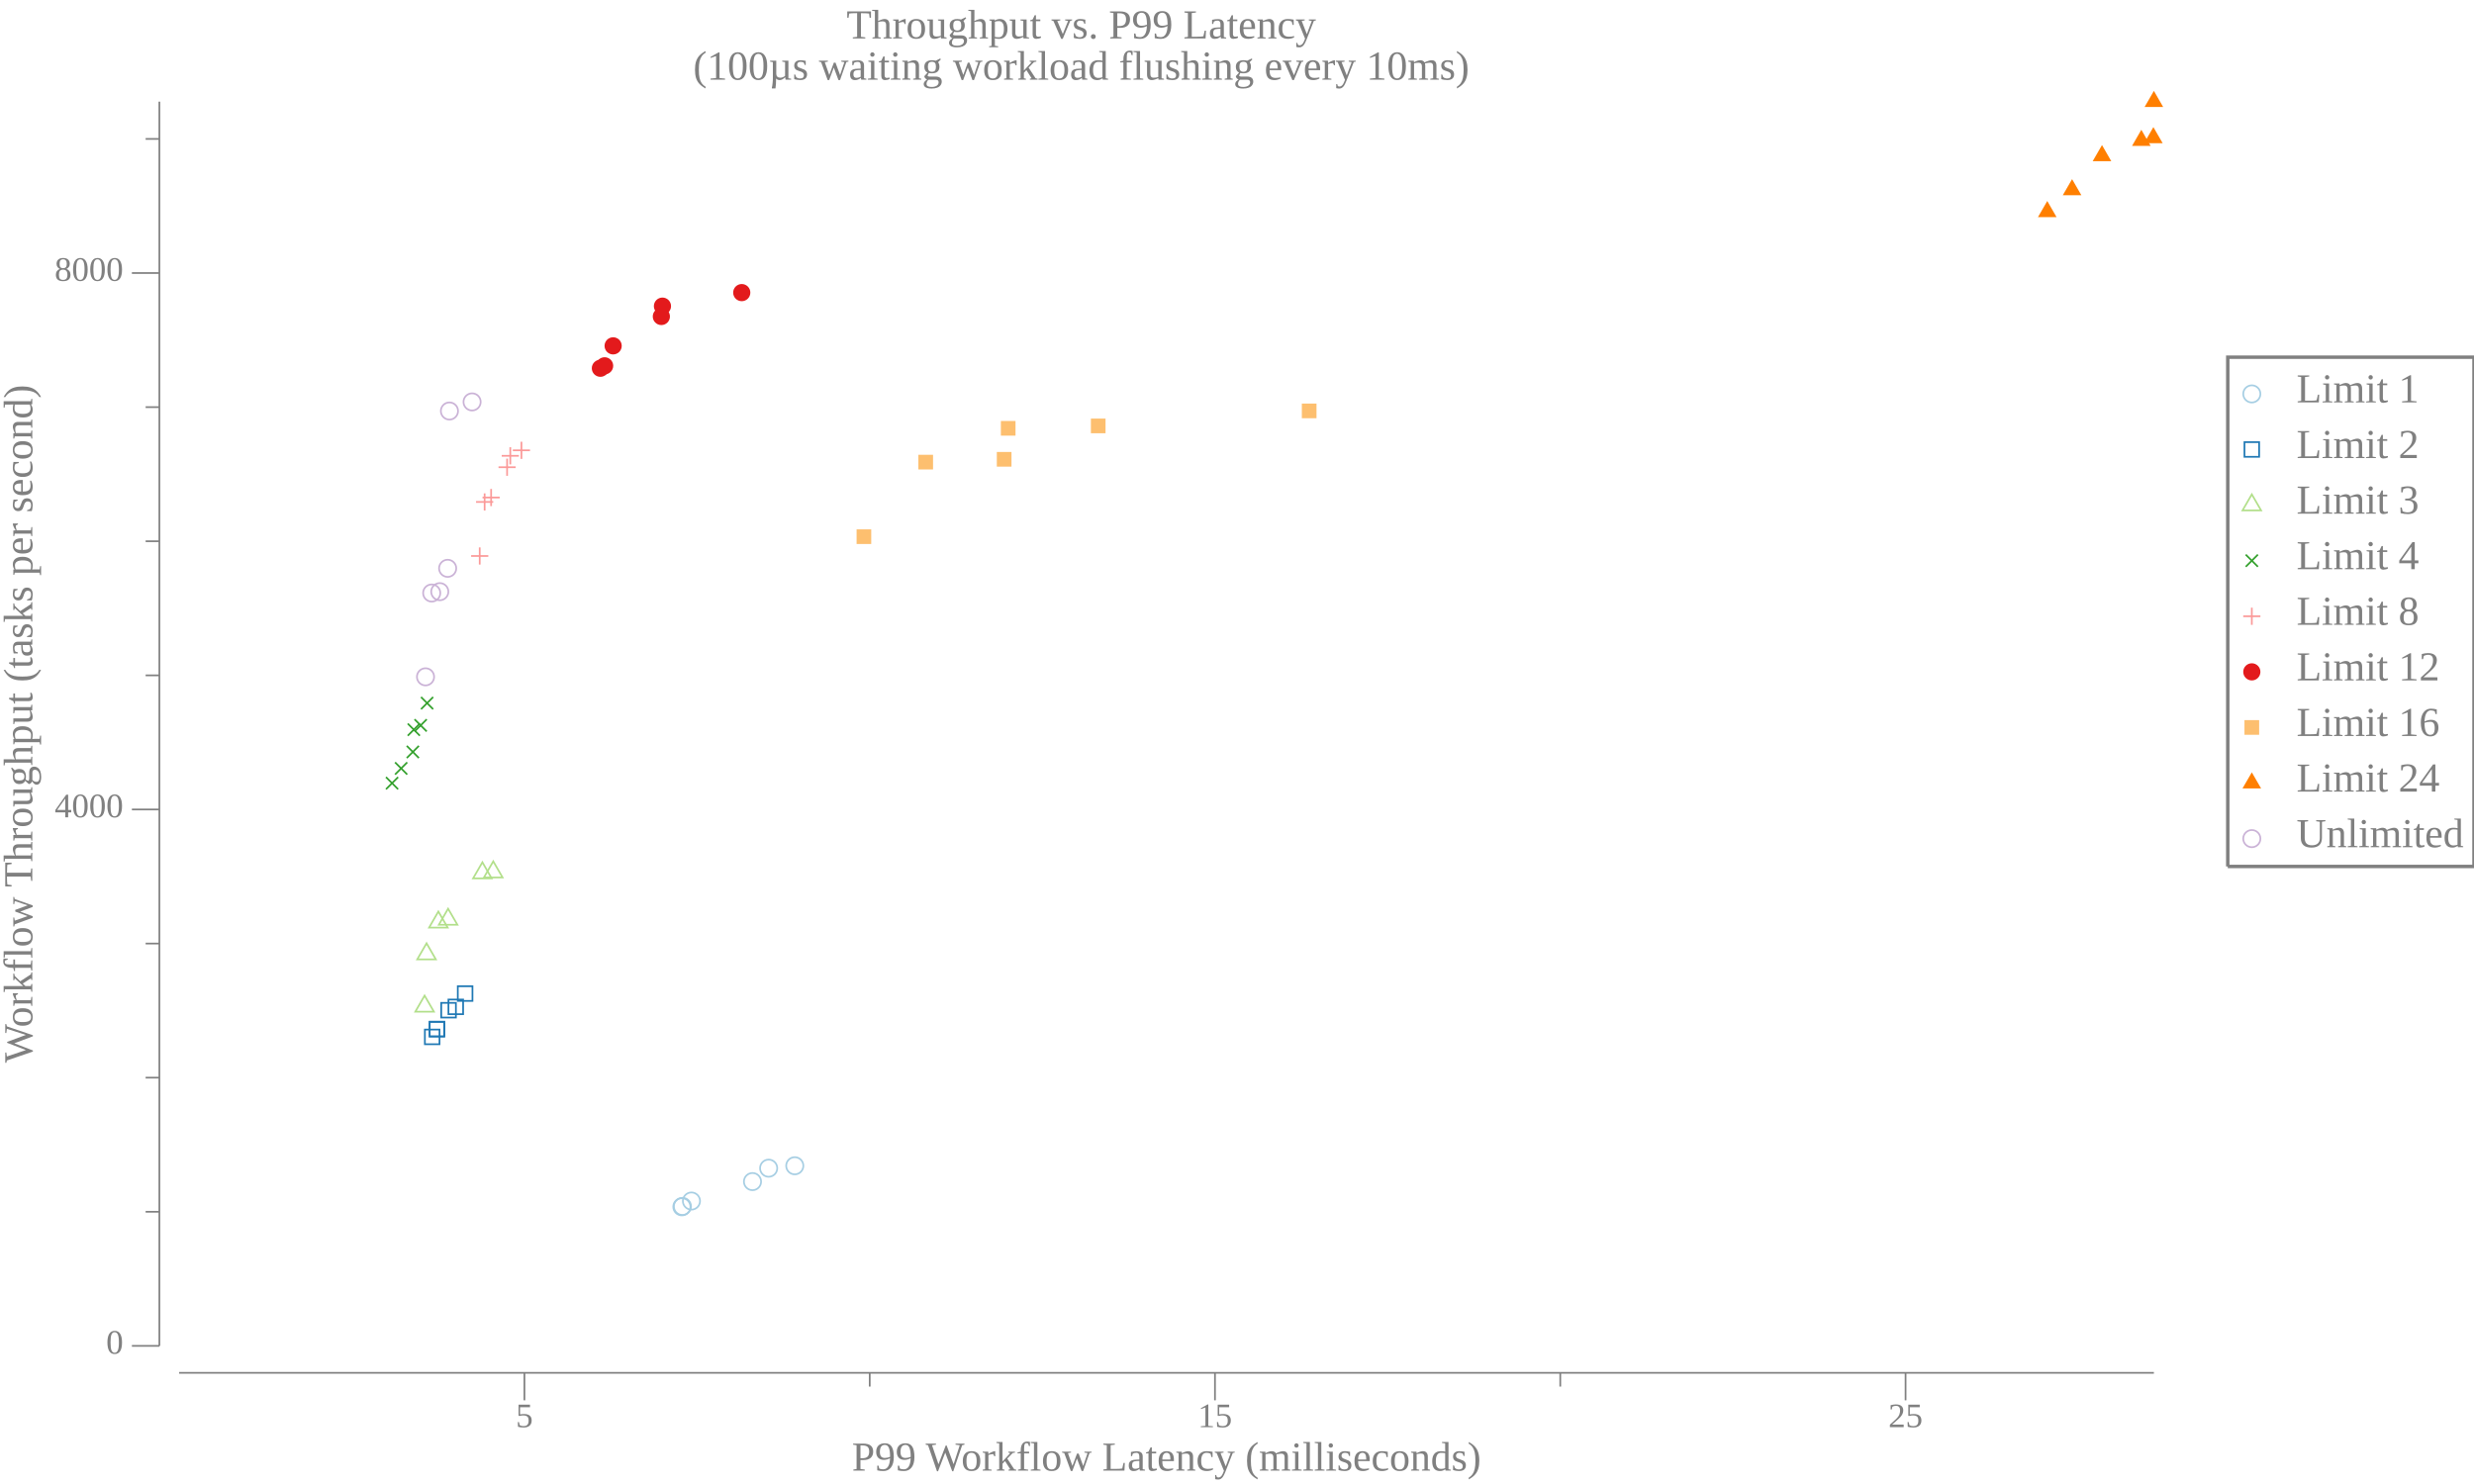
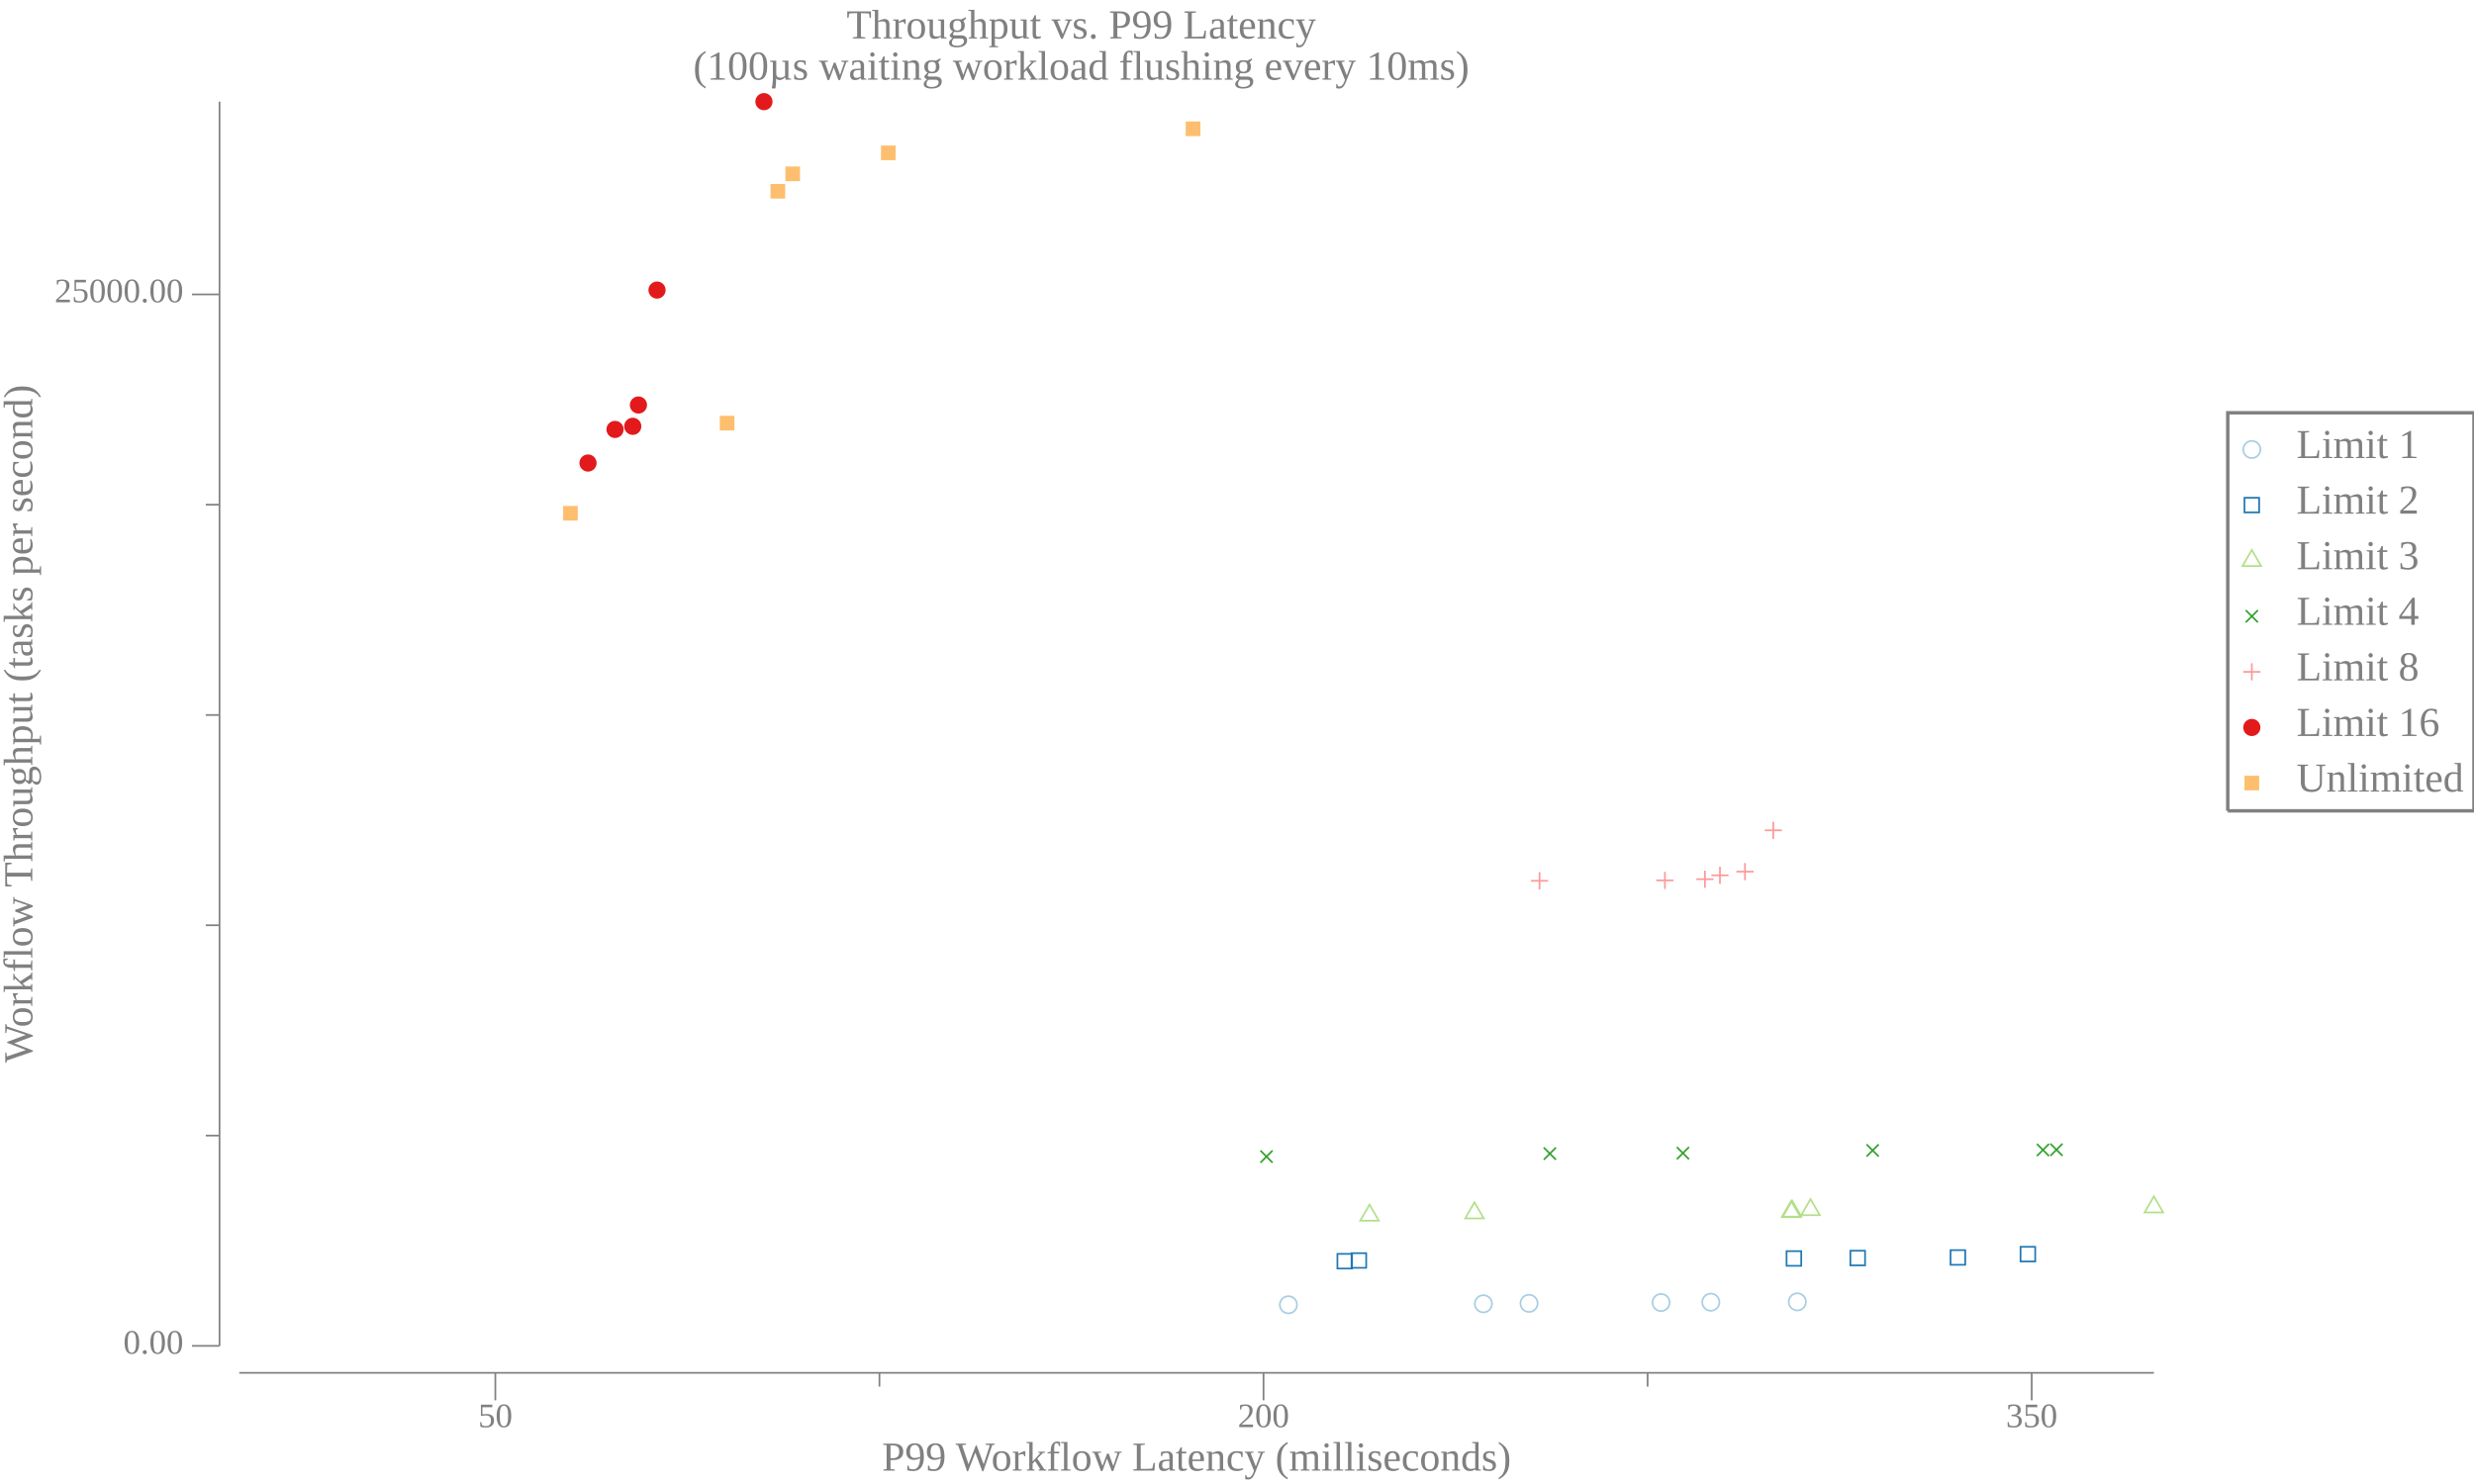
<svg xmlns="http://www.w3.org/2000/svg" width="720pt" height="432pt" viewBox="0 0 720 432">
  <g transform="scale(1, -1) translate(0, -432)">
-     <path d="M657.84,317.33A2.5,2.5 0 1 1 652.84,317.33A2.5,2.5 0 1 1 657.84,317.33Z" style="fill:none;stroke:#A6CEE3;stroke-width:0.5" />
-     <text x="668.34" y="-314.85" transform="scale(1, -1)" style="font-family:Liberation Serif;font-variant:normal;font-weight:normal;font-style:normal;font-size:12px;fill:#808080">Limit 1</text>
-     <path d="M653.2,299.02L657.47,299.02L657.47,303.29L653.2,303.29Z" style="fill:none;stroke:#1F78B4;stroke-width:0.5" />
-     <text x="668.34" y="-298.66" transform="scale(1, -1)" style="font-family:Liberation Serif;font-variant:normal;font-weight:normal;font-style:normal;font-size:12px;fill:#808080">Limit 2</text>
-     <path d="M655.34,288.09L652.63,283.41L658.04,283.41Z" style="fill:none;stroke:#B2DF8A;stroke-width:0.5" />
-     <text x="668.34" y="-282.48" transform="scale(1, -1)" style="font-family:Liberation Serif;font-variant:normal;font-weight:normal;font-style:normal;font-size:12px;fill:#808080">Limit 3</text>
-     <path d="M653.57,267.02L657.11,270.55" style="fill:none;stroke:#33A02C;stroke-width:0.5" />
-     <path d="M653.57,270.55L657.11,267.02" style="fill:none;stroke:#33A02C;stroke-width:0.5" />
-     <text x="668.34" y="-266.3" transform="scale(1, -1)" style="font-family:Liberation Serif;font-variant:normal;font-weight:normal;font-style:normal;font-size:12px;fill:#808080">Limit 4</text>
-     <path d="M655.34,255.1L655.34,250.1" style="fill:none;stroke:#FB9A99;stroke-width:0.5" />
-     <path d="M652.84,252.6L657.84,252.6" style="fill:none;stroke:#FB9A99;stroke-width:0.5" />
-     <text x="668.34" y="-250.11" transform="scale(1, -1)" style="font-family:Liberation Serif;font-variant:normal;font-weight:normal;font-style:normal;font-size:12px;fill:#808080">Limit 8</text>
-     <path d="M657.84,236.42A2.5,2.5 0 1 1 652.84,236.42A2.5,2.5 0 1 1 657.84,236.42Z" style="fill:#E31A1C" />
-     <text x="668.34" y="-233.93" transform="scale(1, -1)" style="font-family:Liberation Serif;font-variant:normal;font-weight:normal;font-style:normal;font-size:12px;fill:#808080">Limit 12</text>
-     <path d="M653.2,218.1L657.47,218.1L657.47,222.37L653.2,222.37Z" style="fill:#FDBF6F" />
+     <path d="M657.84,301.15A2.5,2.5 0 1 1 652.84,301.15A2.5,2.5 0 1 1 657.84,301.15Z" style="fill:none;stroke:#A6CEE3;stroke-width:0.5" />
+     <text x="668.34" y="-298.66" transform="scale(1, -1)" style="font-family:Liberation Serif;font-variant:normal;font-weight:normal;font-style:normal;font-size:12px;fill:#808080">Limit 1</text>
+     <path d="M653.2,282.83L657.47,282.83L657.47,287.1L653.2,287.1Z" style="fill:none;stroke:#1F78B4;stroke-width:0.5" />
+     <text x="668.34" y="-282.48" transform="scale(1, -1)" style="font-family:Liberation Serif;font-variant:normal;font-weight:normal;font-style:normal;font-size:12px;fill:#808080">Limit 2</text>
+     <path d="M655.34,271.91L652.63,267.22L658.04,267.22Z" style="fill:none;stroke:#B2DF8A;stroke-width:0.5" />
+     <text x="668.34" y="-266.3" transform="scale(1, -1)" style="font-family:Liberation Serif;font-variant:normal;font-weight:normal;font-style:normal;font-size:12px;fill:#808080">Limit 3</text>
+     <path d="M653.57,250.83L657.11,254.37" style="fill:none;stroke:#33A02C;stroke-width:0.5" />
+     <path d="M653.57,254.37L657.11,250.83" style="fill:none;stroke:#33A02C;stroke-width:0.5" />
+     <text x="668.34" y="-250.11" transform="scale(1, -1)" style="font-family:Liberation Serif;font-variant:normal;font-weight:normal;font-style:normal;font-size:12px;fill:#808080">Limit 4</text>
+     <path d="M655.34,238.92L655.34,233.92" style="fill:none;stroke:#FB9A99;stroke-width:0.5" />
+     <path d="M652.84,236.42L657.84,236.42" style="fill:none;stroke:#FB9A99;stroke-width:0.5" />
+     <text x="668.34" y="-233.93" transform="scale(1, -1)" style="font-family:Liberation Serif;font-variant:normal;font-weight:normal;font-style:normal;font-size:12px;fill:#808080">Limit 8</text>
+     <path d="M657.84,220.23A2.5,2.5 0 1 1 652.84,220.23A2.5,2.5 0 1 1 657.84,220.23Z" style="fill:#E31A1C" />
    <text x="668.34" y="-217.75" transform="scale(1, -1)" style="font-family:Liberation Serif;font-variant:normal;font-weight:normal;font-style:normal;font-size:12px;fill:#808080">Limit 16</text>
-     <path d="M655.34,207.17L652.63,202.49L658.04,202.49Z" style="fill:#FF7F00" />
-     <text x="668.34" y="-201.56" transform="scale(1, -1)" style="font-family:Liberation Serif;font-variant:normal;font-weight:normal;font-style:normal;font-size:12px;fill:#808080">Limit 24</text>
-     <path d="M657.84,187.87A2.5,2.5 0 1 1 652.84,187.87A2.5,2.5 0 1 1 657.84,187.87Z" style="fill:none;stroke:#CAB2D6;stroke-width:0.5" />
-     <text x="668.34" y="-185.38" transform="scale(1, -1)" style="font-family:Liberation Serif;font-variant:normal;font-weight:normal;font-style:normal;font-size:12px;fill:#808080">Unlimited</text>
-     <path d="M648.34,179.77L648.34,328.02L720,328.02L720,179.77L648.34,179.77" style="fill:none;stroke:#808080" />
+     <path d="M653.2,201.92L657.47,201.92L657.47,206.18L653.2,206.18Z" style="fill:#FDBF6F" />
+     <text x="668.34" y="-201.56" transform="scale(1, -1)" style="font-family:Liberation Serif;font-variant:normal;font-weight:normal;font-style:normal;font-size:12px;fill:#808080">Unlimited</text>
+     <path d="M648.34,195.96L648.34,311.84L720,311.84L720,195.96L648.34,195.96" style="fill:none;stroke:#808080" />
    <path d="M0,0L629.34,0L629.34,432L0,432Z" style="fill:#-8000000000000000-8000000000000000-8000000000000000;fill-opacity:0" />
    <text x="246.35" y="-420.81" transform="scale(1, -1)" style="font-family:Liberation Serif;font-variant:normal;font-weight:normal;font-style:normal;font-size:12px;fill:#808080">Throughput vs. P99 Latency</text>
    <text x="201.73" y="-408.81" transform="scale(1, -1)" style="font-family:Liberation Serif;font-variant:normal;font-weight:normal;font-style:normal;font-size:12px;fill:#808080">(100µs waiting workload flushing every 10ms)</text>
-     <text x="247.93" y="-3.902" transform="scale(1, -1)" style="font-family:Liberation Serif;font-variant:normal;font-weight:normal;font-style:normal;font-size:12px;fill:#808080">P99 Workflow Latency (milliseconds)</text>
-     <text x="150.12" y="-16.541" transform="scale(1, -1)" style="font-family:Liberation Serif;font-variant:normal;font-weight:normal;font-style:normal;font-size:10px;fill:#808080">5</text>
-     <text x="348.59" y="-16.541" transform="scale(1, -1)" style="font-family:Liberation Serif;font-variant:normal;font-weight:normal;font-style:normal;font-size:10px;fill:#808080">15</text>
-     <text x="549.57" y="-16.541" transform="scale(1, -1)" style="font-family:Liberation Serif;font-variant:normal;font-weight:normal;font-style:normal;font-size:10px;fill:#808080">25</text>
-     <path d="M152.62,24.363L152.62,32.363" style="fill:none;stroke:#808080;stroke-width:0.5" />
-     <path d="M353.59,24.363L353.59,32.363" style="fill:none;stroke:#808080;stroke-width:0.5" />
-     <path d="M554.57,24.363L554.57,32.363" style="fill:none;stroke:#808080;stroke-width:0.5" />
-     <path d="M253.11,28.363L253.11,32.363" style="fill:none;stroke:#808080;stroke-width:0.5" />
-     <path d="M454.08,28.363L454.08,32.363" style="fill:none;stroke:#808080;stroke-width:0.5" />
-     <path d="M52.135,32.363L626.84,32.363" style="fill:none;stroke:#808080;stroke-width:0.5" />
+     <text x="256.68" y="-3.902" transform="scale(1, -1)" style="font-family:Liberation Serif;font-variant:normal;font-weight:normal;font-style:normal;font-size:12px;fill:#808080">P99 Workflow Latency (milliseconds)</text>
+     <text x="139.16" y="-16.541" transform="scale(1, -1)" style="font-family:Liberation Serif;font-variant:normal;font-weight:normal;font-style:normal;font-size:10px;fill:#808080">50</text>
+     <text x="360.22" y="-16.541" transform="scale(1, -1)" style="font-family:Liberation Serif;font-variant:normal;font-weight:normal;font-style:normal;font-size:10px;fill:#808080">200</text>
+     <text x="583.78" y="-16.541" transform="scale(1, -1)" style="font-family:Liberation Serif;font-variant:normal;font-weight:normal;font-style:normal;font-size:10px;fill:#808080">350</text>
+     <path d="M144.16,24.363L144.16,32.363" style="fill:none;stroke:#808080;stroke-width:0.5" />
+     <path d="M367.72,24.363L367.72,32.363" style="fill:none;stroke:#808080;stroke-width:0.5" />
+     <path d="M591.28,24.363L591.28,32.363" style="fill:none;stroke:#808080;stroke-width:0.5" />
+     <path d="M255.94,28.363L255.94,32.363" style="fill:none;stroke:#808080;stroke-width:0.5" />
+     <path d="M479.5,28.363L479.5,32.363" style="fill:none;stroke:#808080;stroke-width:0.5" />
+     <path d="M69.635,32.363L626.84,32.363" style="fill:none;stroke:#808080;stroke-width:0.5" />
    <g transform="rotate(90)">
      <text x="122.59" y="9.387" transform="scale(1, -1)" style="font-family:Liberation Serif;font-variant:normal;font-weight:normal;font-style:normal;font-size:12px;fill:#808080">Workflow Throughput (tasks per second)</text>
    </g>
-     <text x="30.885" y="-37.924" transform="scale(1, -1)" style="font-family:Liberation Serif;font-variant:normal;font-weight:normal;font-style:normal;font-size:10px;fill:#808080">0</text>
-     <text x="15.885" y="-194.08" transform="scale(1, -1)" style="font-family:Liberation Serif;font-variant:normal;font-weight:normal;font-style:normal;font-size:10px;fill:#808080">4000</text>
-     <text x="15.885" y="-350.24" transform="scale(1, -1)" style="font-family:Liberation Serif;font-variant:normal;font-weight:normal;font-style:normal;font-size:10px;fill:#808080">8000</text>
-     <path d="M38.385,40.209L46.385,40.209" style="fill:none;stroke:#808080;stroke-width:0.5" />
-     <path d="M38.385,196.36L46.385,196.36" style="fill:none;stroke:#808080;stroke-width:0.5" />
-     <path d="M38.385,352.52L46.385,352.52" style="fill:none;stroke:#808080;stroke-width:0.5" />
-     <path d="M42.385,79.248L46.385,79.248" style="fill:none;stroke:#808080;stroke-width:0.5" />
-     <path d="M42.385,118.29L46.385,118.29" style="fill:none;stroke:#808080;stroke-width:0.5" />
-     <path d="M42.385,157.33L46.385,157.33" style="fill:none;stroke:#808080;stroke-width:0.5" />
-     <path d="M42.385,235.4L46.385,235.4" style="fill:none;stroke:#808080;stroke-width:0.5" />
-     <path d="M42.385,274.44L46.385,274.44" style="fill:none;stroke:#808080;stroke-width:0.5" />
-     <path d="M42.385,313.48L46.385,313.48" style="fill:none;stroke:#808080;stroke-width:0.5" />
-     <path d="M42.385,391.56L46.385,391.56" style="fill:none;stroke:#808080;stroke-width:0.5" />
-     <path d="M46.385,40.209L46.385,402.41" style="fill:none;stroke:#808080;stroke-width:0.5" />
-     <path d="M200.94,80.692A2.5,2.5 0 1 1 195.94,80.692A2.5,2.5 0 1 1 200.94,80.692Z" style="fill:none;stroke:#A6CEE3;stroke-width:0.5" />
-     <path d="M201.11,80.809A2.5,2.5 0 1 1 196.11,80.809A2.5,2.5 0 1 1 201.11,80.809Z" style="fill:none;stroke:#A6CEE3;stroke-width:0.5" />
-     <path d="M203.73,82.371A2.5,2.5 0 1 1 198.73,82.371A2.5,2.5 0 1 1 203.73,82.371Z" style="fill:none;stroke:#A6CEE3;stroke-width:0.5" />
-     <path d="M221.5,88.032A2.5,2.5 0 1 1 216.5,88.032A2.5,2.5 0 1 1 221.5,88.032Z" style="fill:none;stroke:#A6CEE3;stroke-width:0.5" />
-     <path d="M226.2,91.936A2.5,2.5 0 1 1 221.2,91.936A2.5,2.5 0 1 1 226.2,91.936Z" style="fill:none;stroke:#A6CEE3;stroke-width:0.5" />
-     <path d="M233.8,92.638A2.5,2.5 0 1 1 228.8,92.638A2.5,2.5 0 1 1 233.8,92.638Z" style="fill:none;stroke:#A6CEE3;stroke-width:0.5" />
-     <path d="M123.65,128.02L127.91,128.02L127.91,132.29L123.65,132.29Z" style="fill:none;stroke:#1F78B4;stroke-width:0.5" />
-     <path d="M125.02,130.25L129.28,130.25L129.28,134.51L125.02,134.51Z" style="fill:none;stroke:#1F78B4;stroke-width:0.5" />
-     <path d="M125.05,130.32L129.32,130.32L129.32,134.59L125.05,134.59Z" style="fill:none;stroke:#1F78B4;stroke-width:0.5" />
-     <path d="M128.41,135.79L132.68,135.79L132.68,140.06L128.41,140.06Z" style="fill:none;stroke:#1F78B4;stroke-width:0.5" />
-     <path d="M130.51,136.77L134.78,136.77L134.78,141.03L130.51,141.03Z" style="fill:none;stroke:#1F78B4;stroke-width:0.5" />
-     <path d="M133.23,140.63L137.5,140.63L137.5,144.9L133.23,144.9Z" style="fill:none;stroke:#1F78B4;stroke-width:0.5" />
-     <path d="M123.57,142.18L120.87,137.49L126.28,137.49Z" style="fill:none;stroke:#B2DF8A;stroke-width:0.5" />
-     <path d="M124.14,157.41L121.43,152.72L126.84,152.72Z" style="fill:none;stroke:#B2DF8A;stroke-width:0.5" />
-     <path d="M127.58,166.66L124.88,161.97L130.29,161.97Z" style="fill:none;stroke:#B2DF8A;stroke-width:0.5" />
-     <path d="M130.41,167.48L127.71,162.79L133.12,162.79Z" style="fill:none;stroke:#B2DF8A;stroke-width:0.5" />
-     <path d="M140.39,180.99L137.68,176.3L143.09,176.3Z" style="fill:none;stroke:#B2DF8A;stroke-width:0.5" />
-     <path d="M143.55,181.26L140.84,176.57L146.26,176.57Z" style="fill:none;stroke:#B2DF8A;stroke-width:0.5" />
-     <path d="M112.33,202.25L115.86,205.78" style="fill:none;stroke:#33A02C;stroke-width:0.5" />
-     <path d="M112.33,205.78L115.86,202.25" style="fill:none;stroke:#33A02C;stroke-width:0.5" />
-     <path d="M114.97,206.54L118.51,210.08" style="fill:none;stroke:#33A02C;stroke-width:0.5" />
-     <path d="M114.97,210.08L118.51,206.54" style="fill:none;stroke:#33A02C;stroke-width:0.5" />
-     <path d="M118.38,211.34L121.91,214.88" style="fill:none;stroke:#33A02C;stroke-width:0.5" />
-     <path d="M118.38,214.88L121.91,211.34" style="fill:none;stroke:#33A02C;stroke-width:0.5" />
-     <path d="M118.66,217.83L122.19,221.36" style="fill:none;stroke:#33A02C;stroke-width:0.5" />
-     <path d="M118.66,221.36L122.19,217.83" style="fill:none;stroke:#33A02C;stroke-width:0.5" />
-     <path d="M120.65,219.07L124.19,222.61" style="fill:none;stroke:#33A02C;stroke-width:0.5" />
-     <path d="M120.65,222.61L124.19,219.07" style="fill:none;stroke:#33A02C;stroke-width:0.5" />
-     <path d="M122.53,225.55L126.06,229.09" style="fill:none;stroke:#33A02C;stroke-width:0.5" />
-     <path d="M122.53,229.09L126.06,225.55" style="fill:none;stroke:#33A02C;stroke-width:0.5" />
-     <path d="M139.61,272.65L139.61,267.65" style="fill:none;stroke:#FB9A99;stroke-width:0.5" />
-     <path d="M137.11,270.15L142.11,270.15" style="fill:none;stroke:#FB9A99;stroke-width:0.5" />
-     <path d="M141.04,288.38L141.04,283.38" style="fill:none;stroke:#FB9A99;stroke-width:0.5" />
-     <path d="M138.54,285.88L143.54,285.88" style="fill:none;stroke:#FB9A99;stroke-width:0.5" />
-     <path d="M142.93,289.67L142.93,284.67" style="fill:none;stroke:#FB9A99;stroke-width:0.5" />
-     <path d="M140.43,287.17L145.43,287.17" style="fill:none;stroke:#FB9A99;stroke-width:0.5" />
-     <path d="M147.58,298.49L147.58,293.49" style="fill:none;stroke:#FB9A99;stroke-width:0.5" />
-     <path d="M145.08,295.99L150.08,295.99" style="fill:none;stroke:#FB9A99;stroke-width:0.5" />
-     <path d="M148.51,301.81L148.51,296.81" style="fill:none;stroke:#FB9A99;stroke-width:0.5" />
-     <path d="M146.01,299.31L151.01,299.31" style="fill:none;stroke:#FB9A99;stroke-width:0.5" />
-     <path d="M151.75,303.41L151.75,298.41" style="fill:none;stroke:#FB9A99;stroke-width:0.5" />
-     <path d="M149.25,300.91L154.25,300.91" style="fill:none;stroke:#FB9A99;stroke-width:0.5" />
-     <path d="M177.23,324.8A2.5,2.5 0 1 1 172.23,324.8A2.5,2.5 0 1 1 177.23,324.8Z" style="fill:#E31A1C" />
-     <path d="M178.46,325.51A2.5,2.5 0 1 1 173.46,325.51A2.5,2.5 0 1 1 178.46,325.51Z" style="fill:#E31A1C" />
-     <path d="M180.94,331.32A2.5,2.5 0 1 1 175.94,331.32A2.5,2.5 0 1 1 180.94,331.32Z" style="fill:#E31A1C" />
-     <path d="M194.97,339.87A2.5,2.5 0 1 1 189.97,339.87A2.5,2.5 0 1 1 194.97,339.87Z" style="fill:#E31A1C" />
-     <path d="M195.29,342.88A2.5,2.5 0 1 1 190.29,342.88A2.5,2.5 0 1 1 195.29,342.88Z" style="fill:#E31A1C" />
-     <path d="M218.37,346.82A2.5,2.5 0 1 1 213.37,346.82A2.5,2.5 0 1 1 218.37,346.82Z" style="fill:#E31A1C" />
-     <path d="M249.29,273.64L253.55,273.64L253.55,277.9L249.29,277.9Z" style="fill:#FDBF6F" />
-     <path d="M267.27,295.34L271.54,295.34L271.54,299.61L267.27,299.61Z" style="fill:#FDBF6F" />
-     <path d="M290.1,296.16L294.37,296.16L294.37,300.43L290.1,300.43Z" style="fill:#FDBF6F" />
-     <path d="M291.28,305.18L295.54,305.18L295.54,309.45L291.28,309.45Z" style="fill:#FDBF6F" />
-     <path d="M317.48,305.88L321.74,305.88L321.74,310.15L317.48,310.15Z" style="fill:#FDBF6F" />
-     <path d="M378.87,310.25L383.14,310.25L383.14,314.52L378.87,314.52Z" style="fill:#FDBF6F" />
-     <path d="M595.81,373.49L593.1,368.8L598.51,368.8Z" style="fill:#FF7F00" />
-     <path d="M603.03,379.85L600.32,375.16L605.74,375.16Z" style="fill:#FF7F00" />
-     <path d="M611.74,389.77L609.03,385.08L614.44,385.08Z" style="fill:#FF7F00" />
-     <path d="M623.19,394.22L620.48,389.53L625.89,389.53Z" style="fill:#FF7F00" />
-     <path d="M626.69,395L623.99,390.31L629.4,390.31Z" style="fill:#FF7F00" />
-     <path d="M626.84,405.54L624.13,400.85L629.54,400.85Z" style="fill:#FF7F00" />
-     <path d="M126.34,234.97A2.5,2.5 0 1 1 121.34,234.97A2.5,2.5 0 1 1 126.34,234.97Z" style="fill:none;stroke:#CAB2D6;stroke-width:0.5" />
-     <path d="M128.14,259.37A2.5,2.5 0 1 1 123.14,259.37A2.5,2.5 0 1 1 128.14,259.37Z" style="fill:none;stroke:#CAB2D6;stroke-width:0.5" />
-     <path d="M130.49,259.76A2.5,2.5 0 1 1 125.49,259.76A2.5,2.5 0 1 1 130.49,259.76Z" style="fill:none;stroke:#CAB2D6;stroke-width:0.5" />
-     <path d="M132.78,266.56A2.5,2.5 0 1 1 127.78,266.56A2.5,2.5 0 1 1 132.78,266.56Z" style="fill:none;stroke:#CAB2D6;stroke-width:0.5" />
-     <path d="M133.3,312.35A2.5,2.5 0 1 1 128.3,312.35A2.5,2.5 0 1 1 133.3,312.35Z" style="fill:none;stroke:#CAB2D6;stroke-width:0.5" />
-     <path d="M139.89,315A2.5,2.5 0 1 1 134.89,315A2.5,2.5 0 1 1 139.89,315Z" style="fill:none;stroke:#CAB2D6;stroke-width:0.5" />
+     <text x="35.885" y="-37.924" transform="scale(1, -1)" style="font-family:Liberation Serif;font-variant:normal;font-weight:normal;font-style:normal;font-size:10px;fill:#808080">0.00</text>
+     <text x="15.885" y="-344.01" transform="scale(1, -1)" style="font-family:Liberation Serif;font-variant:normal;font-weight:normal;font-style:normal;font-size:10px;fill:#808080">25000.00</text>
+     <path d="M55.885,40.209L63.885,40.209" style="fill:none;stroke:#808080;stroke-width:0.5" />
+     <path d="M55.885,346.3L63.885,346.3" style="fill:none;stroke:#808080;stroke-width:0.5" />
+     <path d="M59.885,101.43L63.885,101.43" style="fill:none;stroke:#808080;stroke-width:0.5" />
+     <path d="M59.885,162.65L63.885,162.65" style="fill:none;stroke:#808080;stroke-width:0.5" />
+     <path d="M59.885,223.86L63.885,223.86" style="fill:none;stroke:#808080;stroke-width:0.5" />
+     <path d="M59.885,285.08L63.885,285.08" style="fill:none;stroke:#808080;stroke-width:0.5" />
+     <path d="M63.885,40.209L63.885,402.41" style="fill:none;stroke:#808080;stroke-width:0.5" />
+     <path d="M377.46,52.177A2.5,2.5 0 1 1 372.46,52.177A2.5,2.5 0 1 1 377.46,52.177Z" style="fill:none;stroke:#A6CEE3;stroke-width:0.5" />
+     <path d="M434.21,52.465A2.5,2.5 0 1 1 429.21,52.465A2.5,2.5 0 1 1 434.21,52.465Z" style="fill:none;stroke:#A6CEE3;stroke-width:0.5" />
+     <path d="M447.49,52.587A2.5,2.5 0 1 1 442.49,52.587A2.5,2.5 0 1 1 447.49,52.587Z" style="fill:none;stroke:#A6CEE3;stroke-width:0.5" />
+     <path d="M485.91,52.832A2.5,2.5 0 1 1 480.91,52.832A2.5,2.5 0 1 1 485.91,52.832Z" style="fill:none;stroke:#A6CEE3;stroke-width:0.5" />
+     <path d="M500.4,52.93A2.5,2.5 0 1 1 495.4,52.93A2.5,2.5 0 1 1 500.4,52.93Z" style="fill:none;stroke:#A6CEE3;stroke-width:0.5" />
+     <path d="M525.57,53.028A2.5,2.5 0 1 1 520.57,53.028A2.5,2.5 0 1 1 525.57,53.028Z" style="fill:none;stroke:#A6CEE3;stroke-width:0.5" />
+     <path d="M389.22,62.722L393.48,62.722L393.48,66.989L389.22,66.989Z" style="fill:none;stroke:#1F78B4;stroke-width:0.5" />
+     <path d="M393.33,62.93L397.6,62.93L397.6,67.197L393.33,67.197Z" style="fill:none;stroke:#1F78B4;stroke-width:0.5" />
+     <path d="M519.94,63.517L524.21,63.517L524.21,67.785L519.94,67.785Z" style="fill:none;stroke:#1F78B4;stroke-width:0.5" />
+     <path d="M538.51,63.64L542.78,63.64L542.78,67.908L538.51,67.908Z" style="fill:none;stroke:#1F78B4;stroke-width:0.5" />
+     <path d="M567.66,63.811L571.93,63.811L571.93,68.079L567.66,68.079Z" style="fill:none;stroke:#1F78B4;stroke-width:0.5" />
+     <path d="M588.03,64.778L592.3,64.778L592.3,69.046L588.03,69.046Z" style="fill:none;stroke:#1F78B4;stroke-width:0.5" />
+     <path d="M398.57,81.326L395.86,76.638L401.28,76.638Z" style="fill:none;stroke:#B2DF8A;stroke-width:0.5" />
+     <path d="M429.11,81.999L426.41,77.312L431.82,77.312Z" style="fill:none;stroke:#B2DF8A;stroke-width:0.5" />
+     <path d="M521.26,82.379L518.55,77.691L523.97,77.691Z" style="fill:none;stroke:#B2DF8A;stroke-width:0.5" />
+     <path d="M521.56,82.526L518.85,77.838L524.26,77.838Z" style="fill:none;stroke:#B2DF8A;stroke-width:0.5" />
+     <path d="M526.91,82.942L524.2,78.255L529.62,78.255Z" style="fill:none;stroke:#B2DF8A;stroke-width:0.5" />
+     <path d="M626.84,83.726L624.13,79.038L629.54,79.038Z" style="fill:none;stroke:#B2DF8A;stroke-width:0.5" />
+     <path d="M366.81,93.538L370.35,97.073" style="fill:none;stroke:#33A02C;stroke-width:0.5" />
+     <path d="M366.81,97.073L370.35,93.538" style="fill:none;stroke:#33A02C;stroke-width:0.5" />
+     <path d="M449.28,94.407L452.82,97.942" style="fill:none;stroke:#33A02C;stroke-width:0.5" />
+     <path d="M449.28,97.942L452.82,94.407" style="fill:none;stroke:#33A02C;stroke-width:0.5" />
+     <path d="M488.01,94.542L491.54,98.077" style="fill:none;stroke:#33A02C;stroke-width:0.5" />
+     <path d="M488.01,98.077L491.54,94.542" style="fill:none;stroke:#33A02C;stroke-width:0.5" />
+     <path d="M543.21,95.337L546.75,98.873" style="fill:none;stroke:#33A02C;stroke-width:0.5" />
+     <path d="M543.21,98.873L546.75,95.337" style="fill:none;stroke:#33A02C;stroke-width:0.5" />
+     <path d="M592.78,95.472L596.32,99.008" style="fill:none;stroke:#33A02C;stroke-width:0.5" />
+     <path d="M592.78,99.008L596.32,95.472" style="fill:none;stroke:#33A02C;stroke-width:0.5" />
+     <path d="M596.72,95.533L600.25,99.069" style="fill:none;stroke:#33A02C;stroke-width:0.5" />
+     <path d="M596.72,99.069L600.25,95.533" style="fill:none;stroke:#33A02C;stroke-width:0.5" />
+     <path d="M448.05,178.09L448.05,173.09" style="fill:none;stroke:#FB9A99;stroke-width:0.5" />
+     <path d="M445.55,175.59L450.55,175.59" style="fill:none;stroke:#FB9A99;stroke-width:0.5" />
+     <path d="M484.54,178.22L484.54,173.22" style="fill:none;stroke:#FB9A99;stroke-width:0.5" />
+     <path d="M482.04,175.72L487.04,175.72" style="fill:none;stroke:#FB9A99;stroke-width:0.5" />
+     <path d="M496.18,178.56L496.18,173.56" style="fill:none;stroke:#FB9A99;stroke-width:0.5" />
+     <path d="M493.68,176.06L498.68,176.06" style="fill:none;stroke:#FB9A99;stroke-width:0.5" />
+     <path d="M500.55,179.69L500.55,174.69" style="fill:none;stroke:#FB9A99;stroke-width:0.5" />
+     <path d="M498.05,177.19L503.05,177.19" style="fill:none;stroke:#FB9A99;stroke-width:0.5" />
+     <path d="M507.84,180.76L507.84,175.76" style="fill:none;stroke:#FB9A99;stroke-width:0.5" />
+     <path d="M505.34,178.26L510.34,178.26" style="fill:none;stroke:#FB9A99;stroke-width:0.5" />
+     <path d="M516.07,192.79L516.07,187.79" style="fill:none;stroke:#FB9A99;stroke-width:0.5" />
+     <path d="M513.57,190.29L518.57,190.29" style="fill:none;stroke:#FB9A99;stroke-width:0.5" />
+     <path d="M173.63,297.21A2.5,2.5 0 1 1 168.63,297.21A2.5,2.5 0 1 1 173.63,297.21Z" style="fill:#E31A1C" />
+     <path d="M181.49,306.99A2.5,2.5 0 1 1 176.49,306.99A2.5,2.5 0 1 1 181.49,306.99Z" style="fill:#E31A1C" />
+     <path d="M186.65,307.9A2.5,2.5 0 1 1 181.65,307.9A2.5,2.5 0 1 1 186.65,307.9Z" style="fill:#E31A1C" />
+     <path d="M188.3,314.1A2.5,2.5 0 1 1 183.3,314.1A2.5,2.5 0 1 1 188.3,314.1Z" style="fill:#E31A1C" />
+     <path d="M193.71,347.56A2.5,2.5 0 1 1 188.71,347.56A2.5,2.5 0 1 1 193.71,347.56Z" style="fill:#E31A1C" />
+     <path d="M224.83,402.41A2.5,2.5 0 1 1 219.83,402.41A2.5,2.5 0 1 1 224.83,402.41Z" style="fill:#E31A1C" />
+     <path d="M163.88,280.45L168.14,280.45L168.14,284.72L163.88,284.72Z" style="fill:#FDBF6F" />
+     <path d="M209.48,306.69L213.75,306.69L213.75,310.96L209.48,310.96Z" style="fill:#FDBF6F" />
+     <path d="M224.24,374.19L228.51,374.19L228.51,378.45L224.24,378.45Z" style="fill:#FDBF6F" />
+     <path d="M228.57,379.27L232.83,379.27L232.83,383.54L228.57,383.54Z" style="fill:#FDBF6F" />
+     <path d="M256.39,385.37L260.65,385.37L260.65,389.63L256.39,389.63Z" style="fill:#FDBF6F" />
+     <path d="M345.07,392.37L349.34,392.37L349.34,396.64L345.07,396.64Z" style="fill:#FDBF6F" />
  </g>
</svg>
